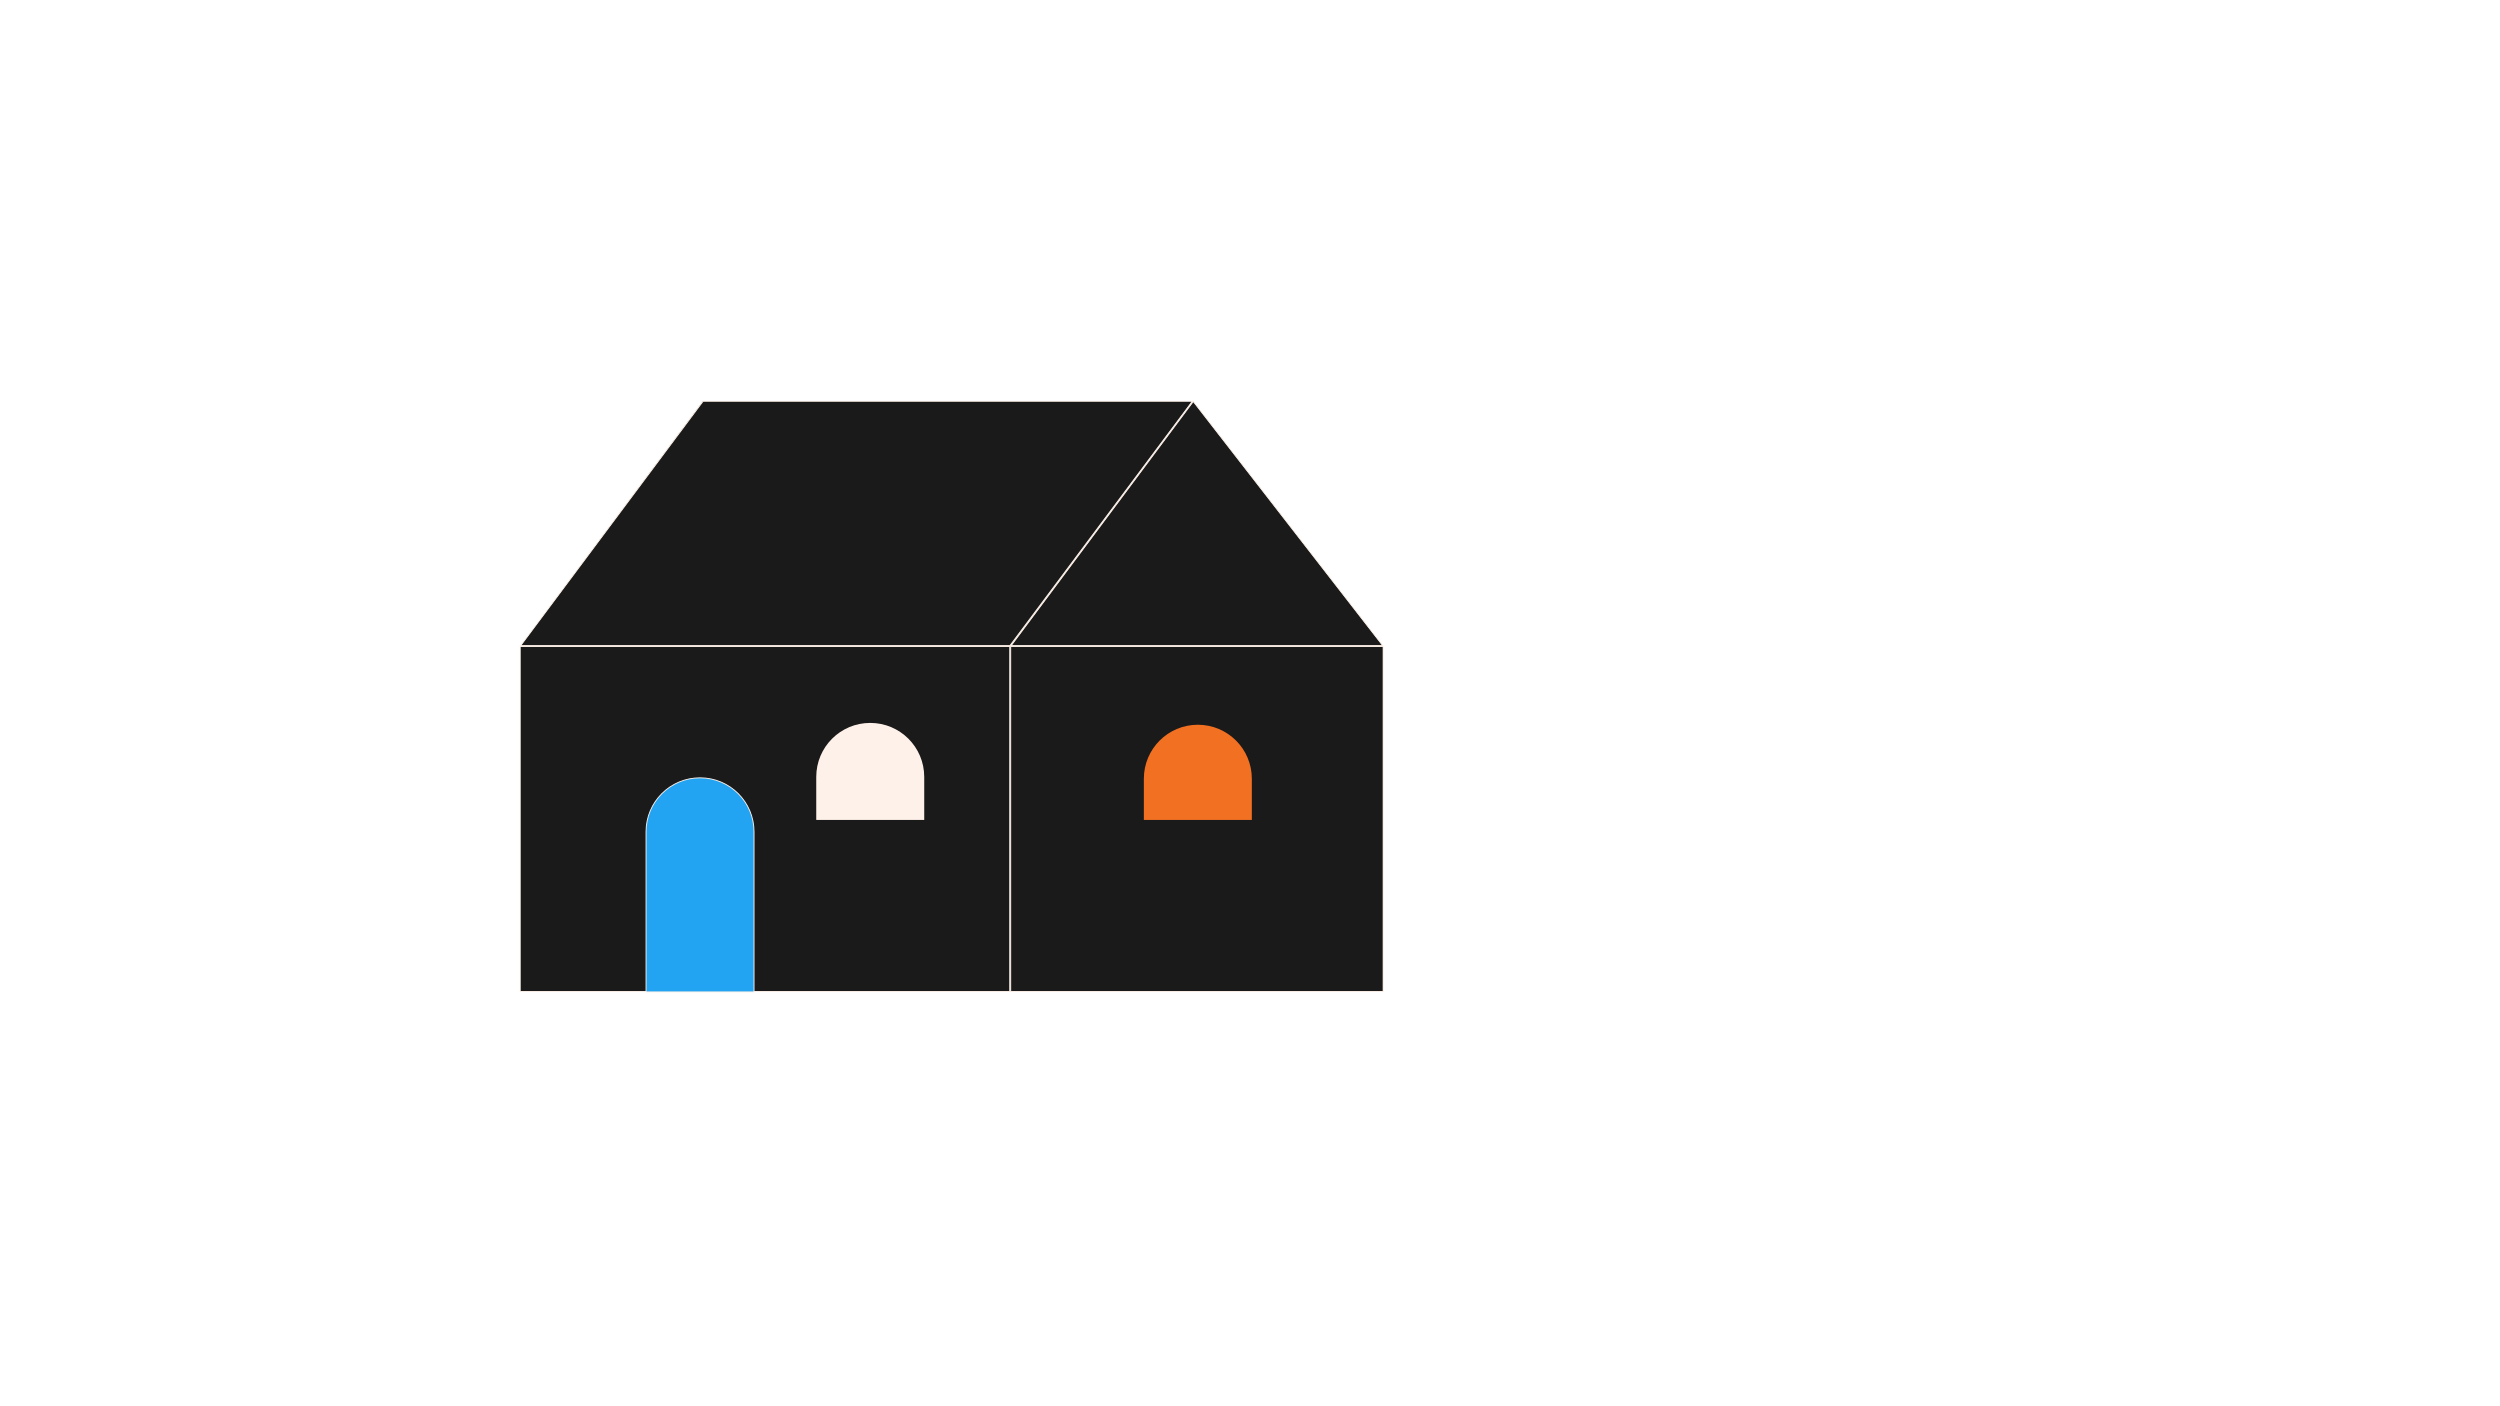
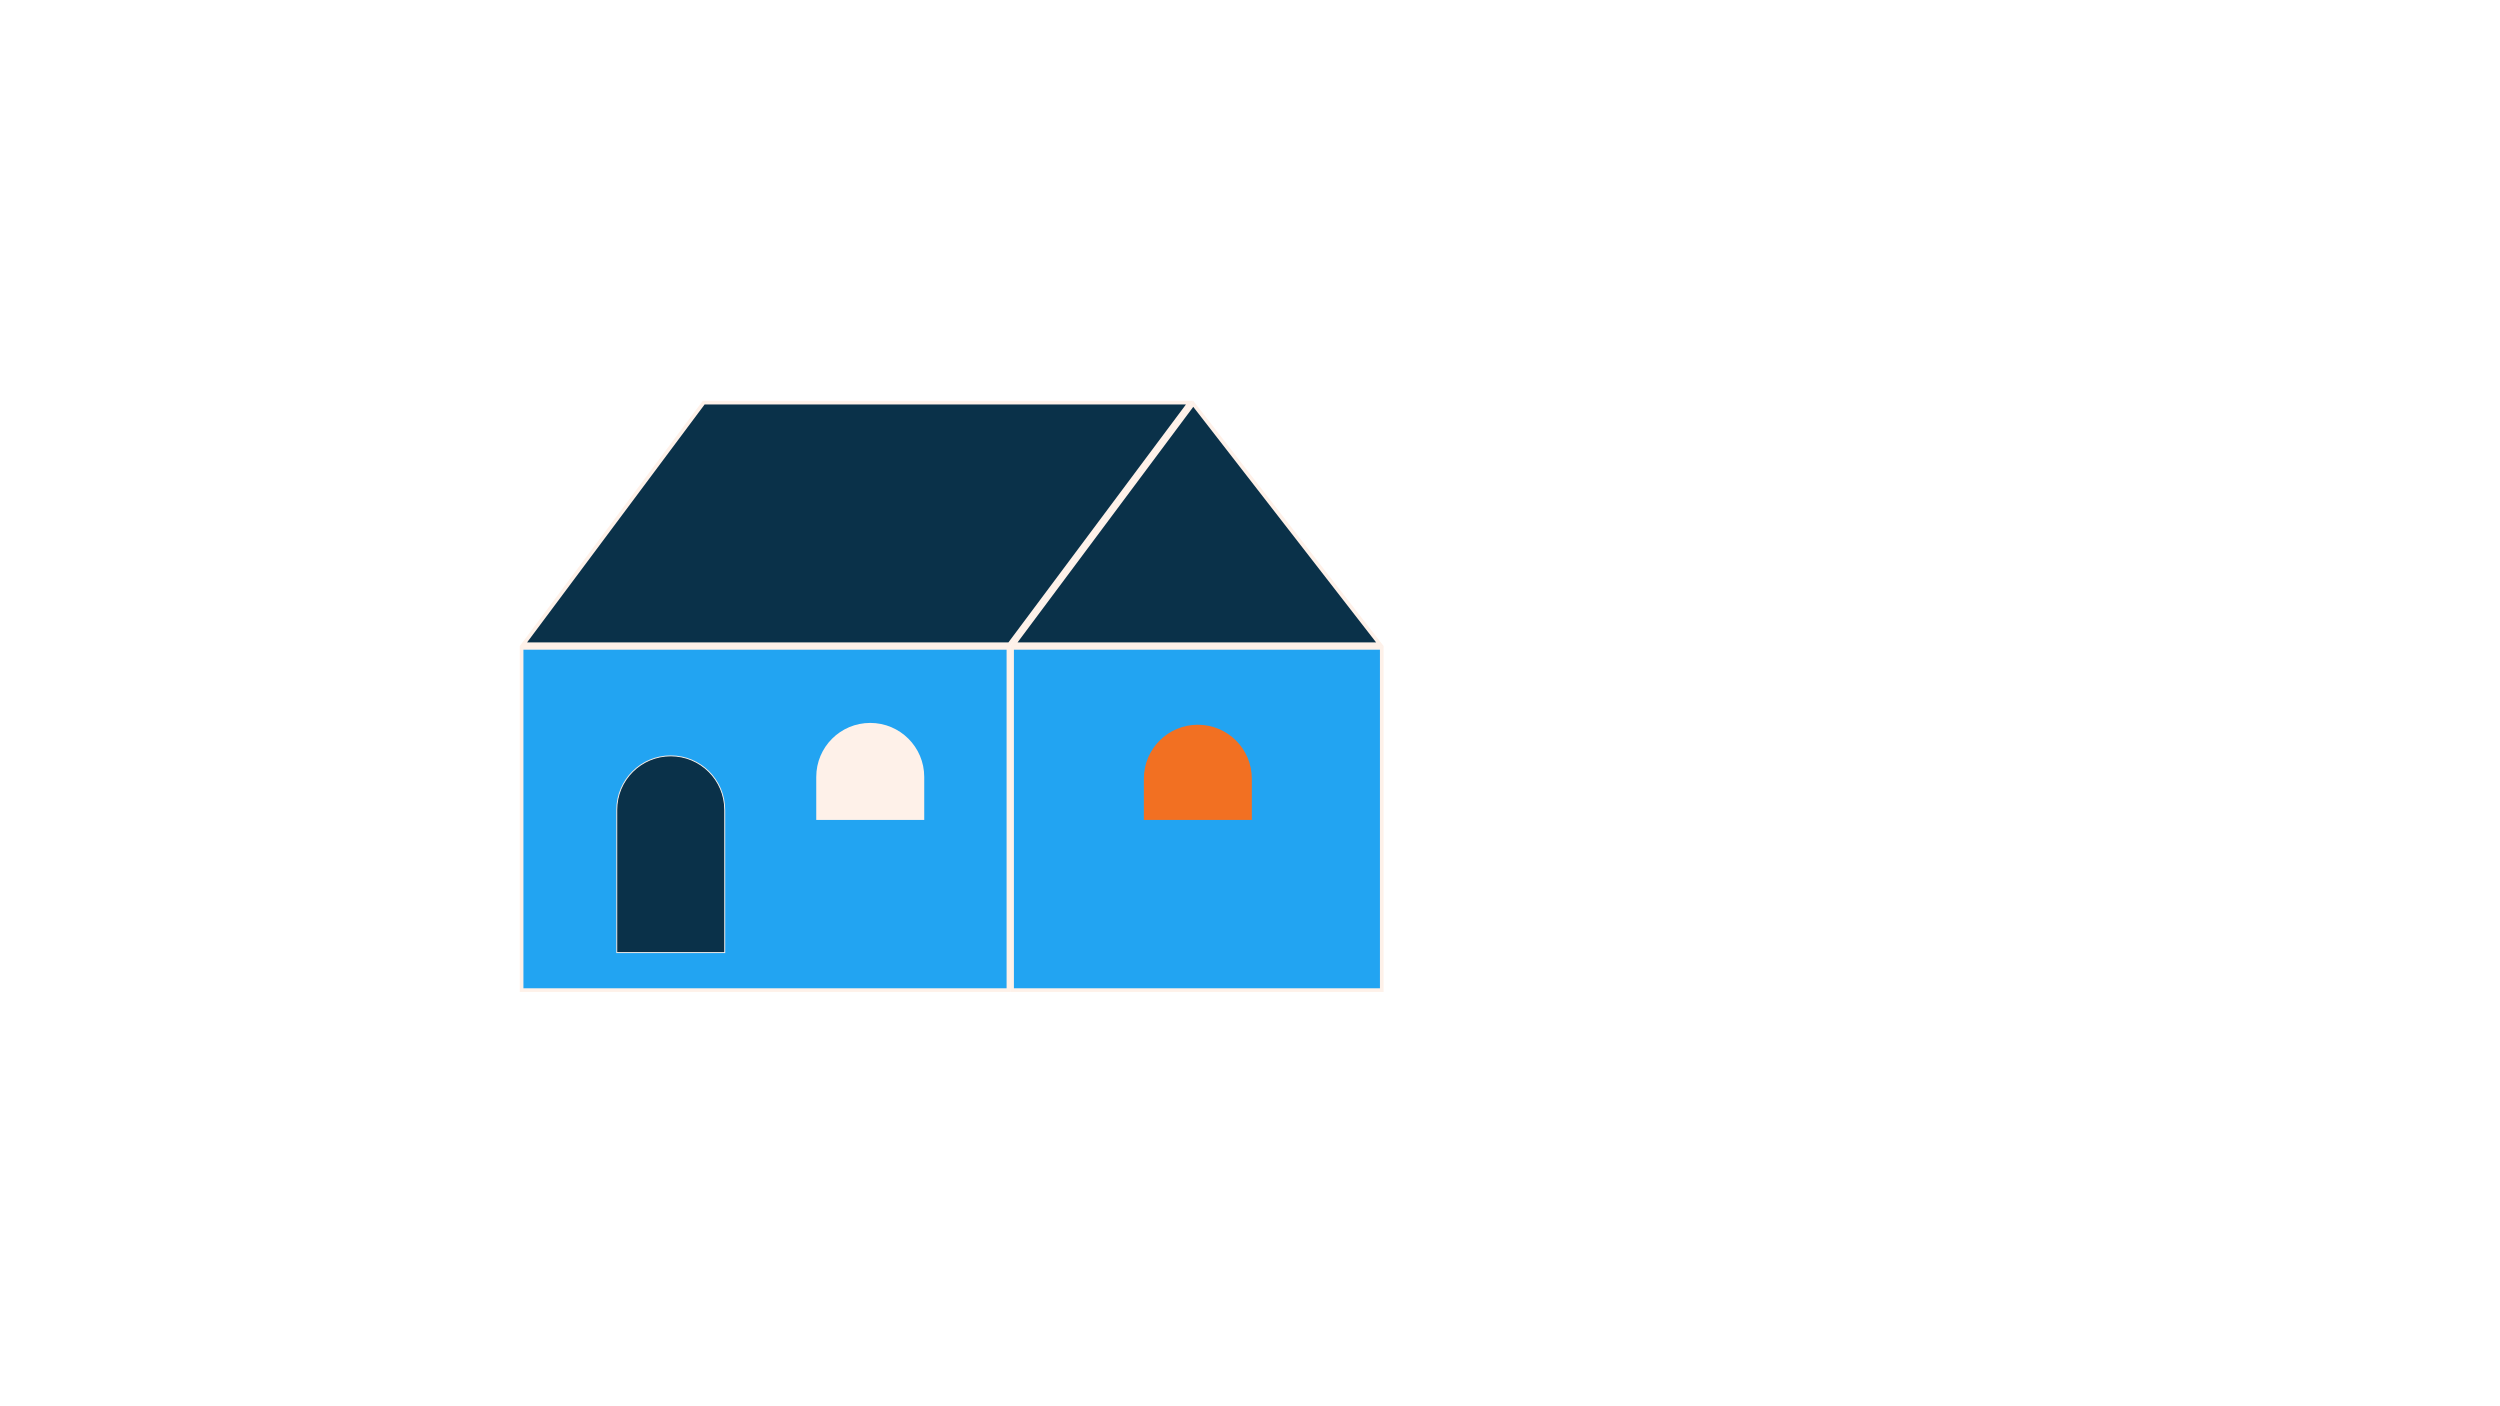
<svg xmlns="http://www.w3.org/2000/svg" version="1.1" id="Layer_1" x="0px" y="0px" viewBox="0 0 1366 768" style="enable-background:new 0 0 1366 768;" xml:space="preserve">
  <style type="text/css">
- 	.st0{fill:#1A1A1A;}
+ 	.st0{fill:#22A4F2;}
	.st1{fill:#FEF1E9;}
- 	.st2{fill:#22A4F2;stroke:#FEF1E9;stroke-width:0.5;stroke-miterlimit:10;}
- 	.st3{fill:#F27022;}
+ 	.st2{fill:#0A3149;}
+ 	.st3{fill:#0A3149;stroke:#FEF1E9;stroke-width:0.5;stroke-miterlimit:10;}
+ 	.st4{fill:#F27022;}
</style>
  <g>
-     <rect x="284.2" y="353.2" class="st0" width="267.5" height="188.5" />
-     <path class="st1" d="M551.5,353.5v188h-267v-188H551.5 M552,353H284v189h268V353L552,353z" />
+     <rect x="285" y="354" class="st0" width="266" height="187" />
+     <path class="st1" d="M550,355v185H286V355H550 M552,353H284v189h268V353L552,353z" />
  </g>
  <g>
-     <polygon class="st0" points="284.5,352.8 384.1,219.2 651.5,219.2 551.9,352.8  " />
-     <path class="st1" d="M651,219.5l-99.3,133H285l99.3-133H651 M652,219H384L284,353h268L652,219L652,219z" />
+     <polygon class="st2" points="286,352 384.5,220 650,220 551.5,352  " />
+     <path class="st1" d="M648,221l-97,130H288l97-130H648 M652,219H384L284,353h268L652,219L652,219z" />
  </g>
  <g>
-     <polygon class="st0" points="552.5,352.8 652,219.4 755.5,352.8  " />
-     <path class="st1" d="M652,219.8l103,132.7H553L652,219.8 M652,219L552,353h204L652,219L652,219z" />
+     <polygon class="st2" points="554,352 652,220.7 754,352  " />
+     <path class="st1" d="M652,222.3L751.9,351H556L652,222.3 M652,219L552,353h204L652,219L652,219z" />
  </g>
  <g>
-     <rect x="552.2" y="353.2" class="st0" width="203.5" height="188.5" />
-     <path class="st1" d="M755.5,353.5v188h-203v-188H755.5 M756,353H552v189h204V353L756,353z" />
+     <rect x="553" y="354" class="st0" width="202" height="187" />
+     <path class="st1" d="M754,355v185H554V355H754 M756,353H552v189h204V353L756,353z" />
  </g>
-   <path class="st2" d="M412,542h-59v-87.5c0-16.3,13.2-29.5,29.5-29.5h0c16.3,0,29.5,13.2,29.5,29.5V542z" />
+   <path class="st3" d="M396,520.5h-59v-78c0-16.3,13.2-29.5,29.5-29.5h0c16.3,0,29.5,13.2,29.5,29.5V520.5z" />
  <path class="st1" d="M505,448h-59v-23.5c0-16.3,13.2-29.5,29.5-29.5h0c16.3,0,29.5,13.2,29.5,29.5V448z" />
-   <path class="st3" d="M684,448h-59v-22.5c0-16.3,13.2-29.5,29.5-29.5l0,0c16.3,0,29.5,13.2,29.5,29.5V448z" />
+   <path class="st4" d="M684,448h-59v-22.5c0-16.3,13.2-29.5,29.5-29.5l0,0c16.3,0,29.5,13.2,29.5,29.5V448z" />
</svg>
